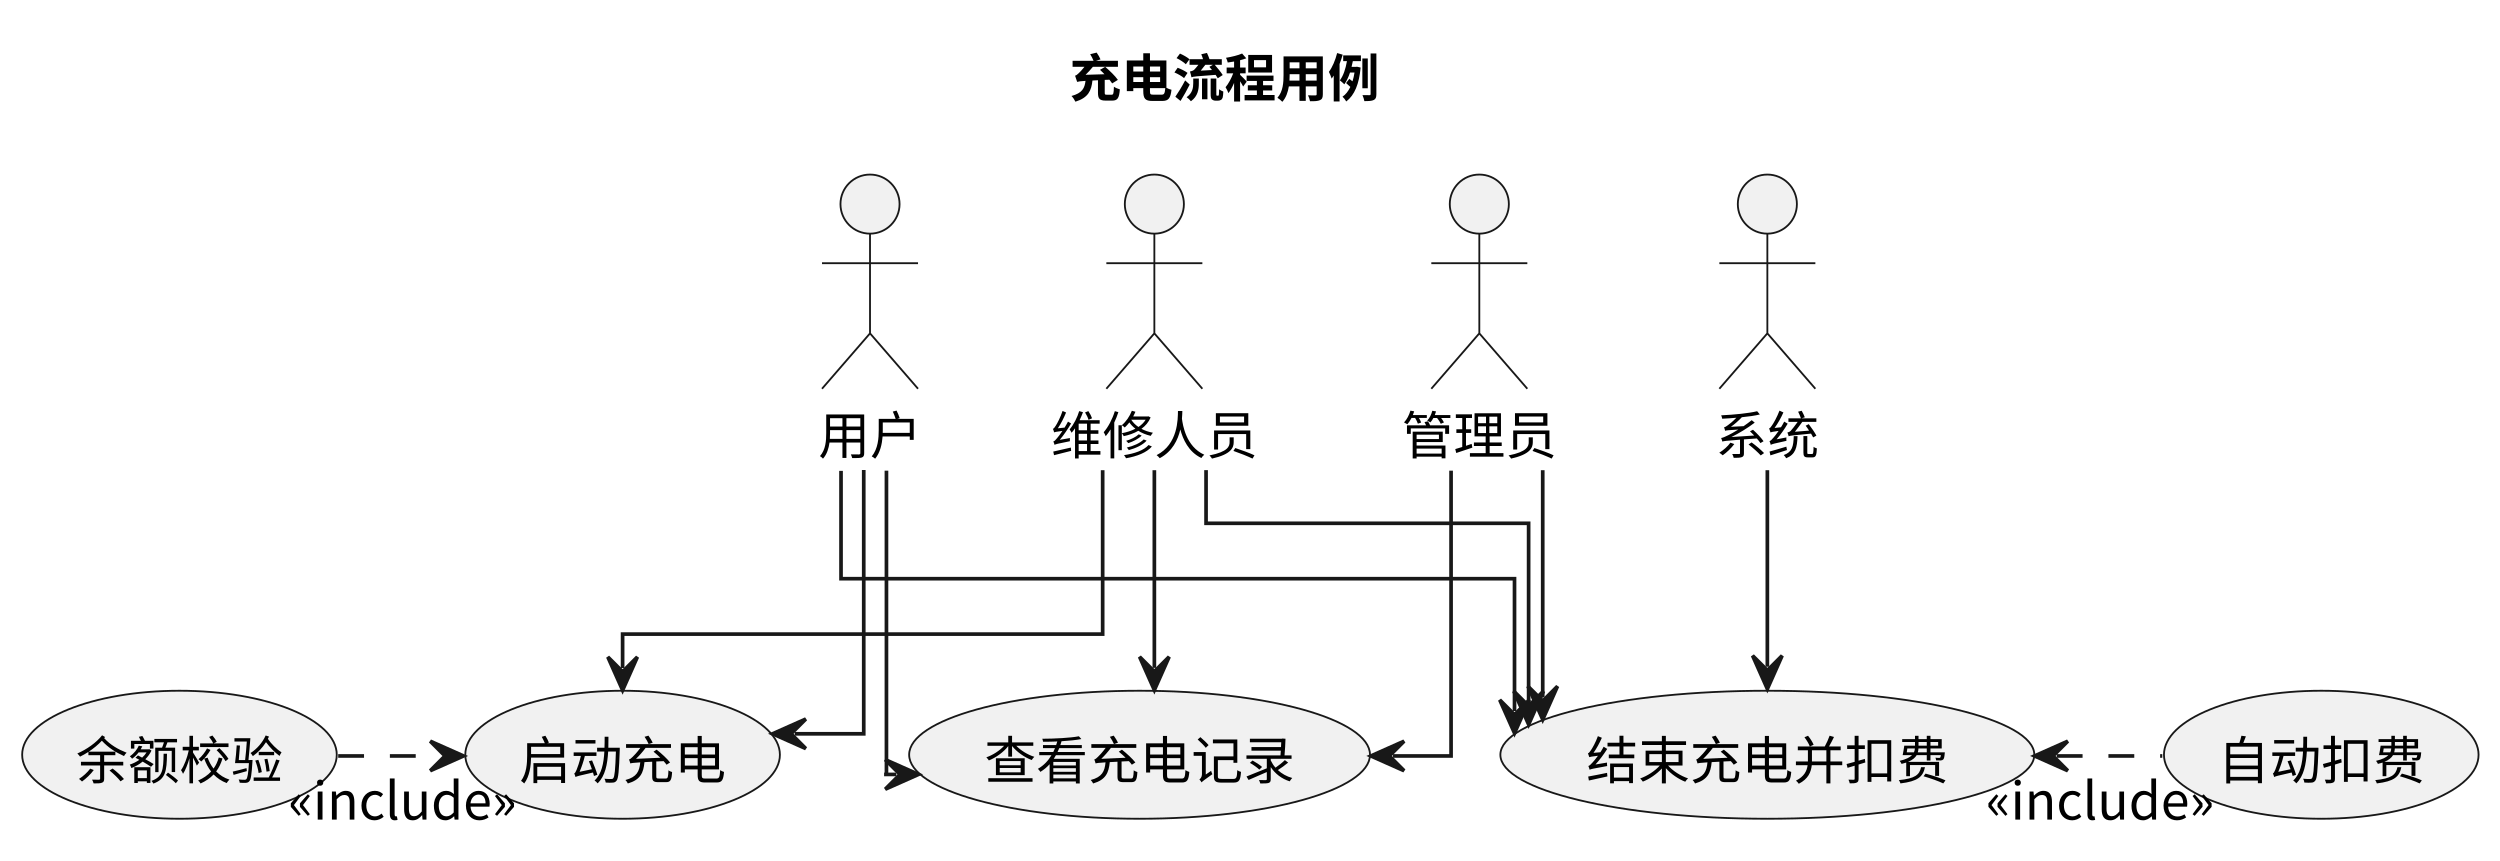
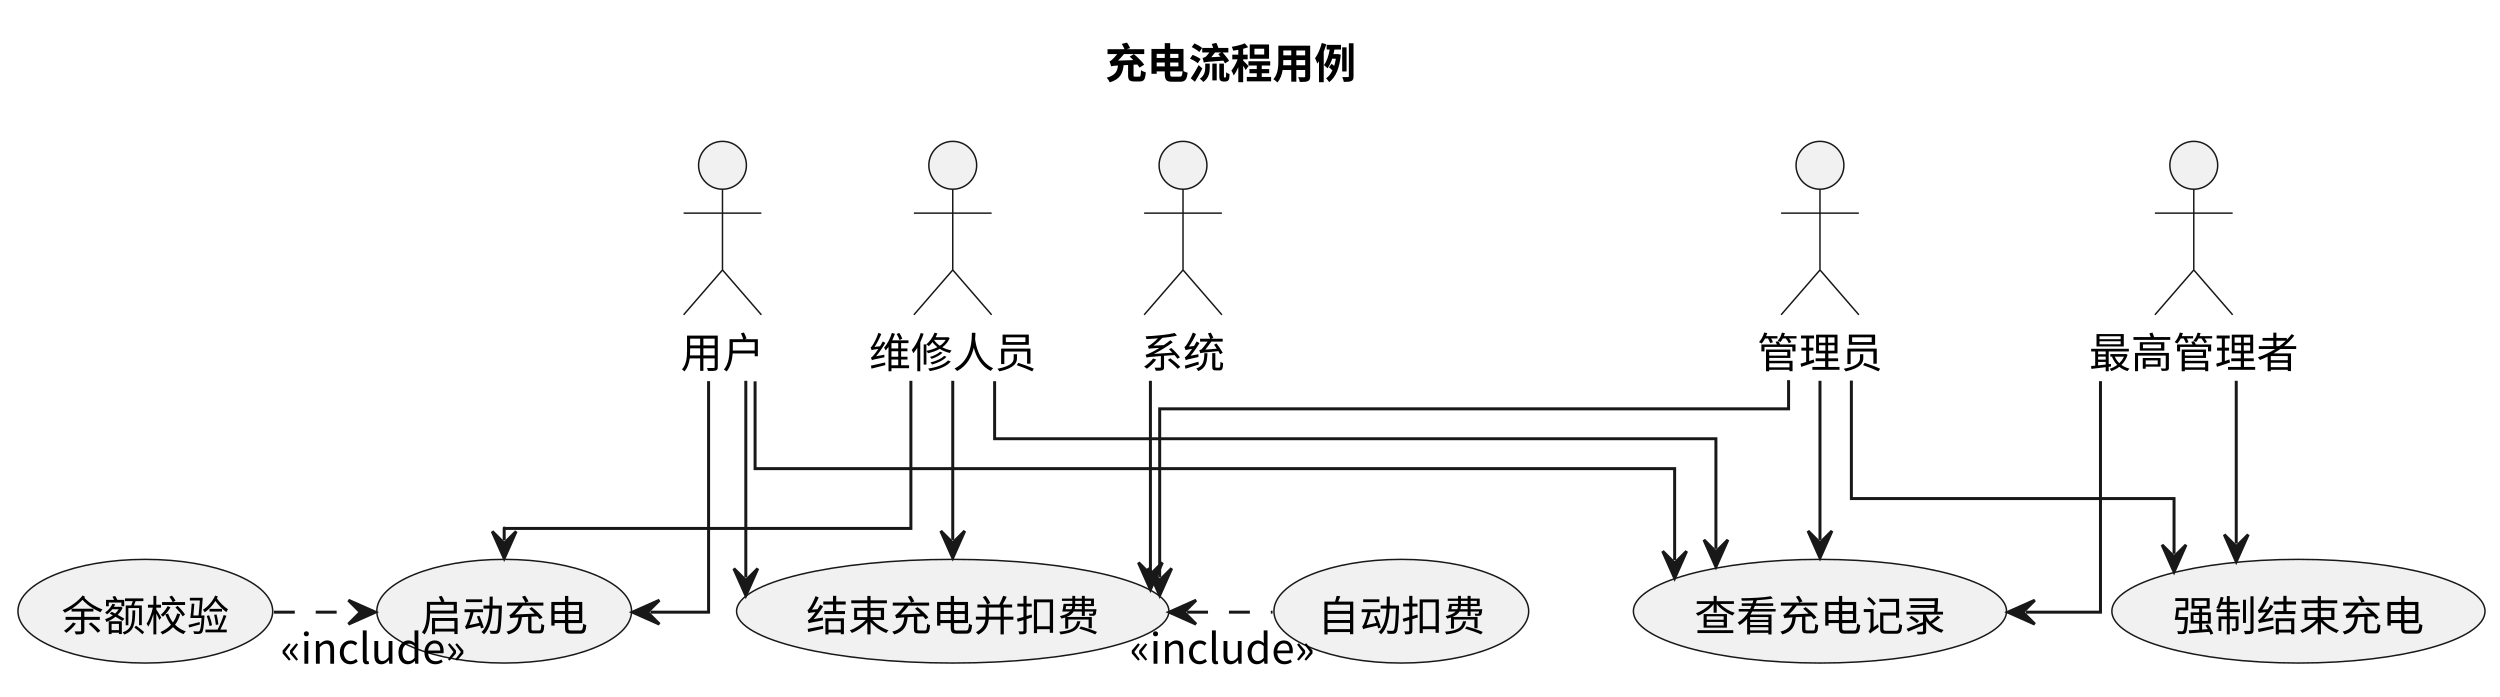
- <svg xmlns="http://www.w3.org/2000/svg" contentStyleType="text/css" data-diagram-type="DESCRIPTION" height="233px" preserveAspectRatio="none" style="width:677px;height:233px;background:#FFFFFF;" version="1.1" viewBox="0 0 677 233" width="677px" zoomAndPan="magnify">
+ <svg xmlns="http://www.w3.org/2000/svg" contentStyleType="text/css" data-diagram-type="DESCRIPTION" height="233px" preserveAspectRatio="none" style="width:836px;height:233px;background:#FFFFFF;" version="1.1" viewBox="0 0 836 233" width="836px" zoomAndPan="magnify">
  <defs />
  <g>
    <g class="title" data-source-line="3">
-       <text fill="#000000" font-family="Noto Sans CJK SC" font-size="14" font-weight="bold" lengthAdjust="spacing" textLength="84" x="289.598" y="26.24">充电流程用例</text>
+       <text fill="#000000" font-family="Noto Sans CJK SC" font-size="14" font-weight="bold" lengthAdjust="spacing" textLength="84" x="369.497" y="26.24">充电流程用例</text>
    </g>
    <g class="entity" data-entity="U" data-source-line="6" data-uid="ent0002" id="entity_U">
-       <ellipse cx="235.6" cy="55.272" fill="#F1F1F1" rx="8" ry="8" style="stroke:#181818;stroke-width:0.5;" />
-       <path d="M235.6,63.272 L235.6,90.272 M222.6,71.272 L248.6,71.272 M235.6,90.272 L222.6,105.272 M235.6,90.272 L248.6,105.272" fill="none" style="stroke:#181818;stroke-width:0.5;" />
-       <text fill="#000000" font-family="Noto Sans CJK SC" font-size="14" lengthAdjust="spacing" textLength="28" x="221.6" y="123.012">用户</text>
+       <ellipse cx="241.6" cy="55.272" fill="#F1F1F1" rx="8" ry="8" style="stroke:#181818;stroke-width:0.5;" />
+       <path d="M241.6,63.272 L241.6,90.272 M228.6,71.272 L254.6,71.272 M241.6,90.272 L228.6,105.272 M241.6,90.272 L254.6,105.272" fill="none" style="stroke:#181818;stroke-width:0.5;" />
+       <text fill="#000000" font-family="Noto Sans CJK SC" font-size="14" lengthAdjust="spacing" textLength="28" x="227.6" y="123.012">用户</text>
    </g>
    <g class="entity" data-entity="M" data-source-line="7" data-uid="ent0003" id="entity_M">
-       <ellipse cx="312.6" cy="55.272" fill="#F1F1F1" rx="8" ry="8" style="stroke:#181818;stroke-width:0.5;" />
-       <path d="M312.6,63.272 L312.6,90.272 M299.6,71.272 L325.6,71.272 M312.6,90.272 L299.6,105.272 M312.6,90.272 L325.6,105.272" fill="none" style="stroke:#181818;stroke-width:0.5;" />
-       <text fill="#000000" font-family="Noto Sans CJK SC" font-size="14" lengthAdjust="spacing" textLength="56" x="284.6" y="123.012">维修人员</text>
+       <ellipse cx="318.6" cy="55.272" fill="#F1F1F1" rx="8" ry="8" style="stroke:#181818;stroke-width:0.5;" />
+       <path d="M318.6,63.272 L318.6,90.272 M305.6,71.272 L331.6,71.272 M318.6,90.272 L305.6,105.272 M318.6,90.272 L331.6,105.272" fill="none" style="stroke:#181818;stroke-width:0.5;" />
+       <text fill="#000000" font-family="Noto Sans CJK SC" font-size="14" lengthAdjust="spacing" textLength="56" x="290.6" y="123.012">维修人员</text>
    </g>
    <g class="entity" data-entity="A" data-source-line="8" data-uid="ent0004" id="entity_A">
-       <ellipse cx="400.6" cy="55.272" fill="#F1F1F1" rx="8" ry="8" style="stroke:#181818;stroke-width:0.5;" />
-       <path d="M400.6,63.272 L400.6,90.272 M387.6,71.272 L413.6,71.272 M400.6,90.272 L387.6,105.272 M400.6,90.272 L413.6,105.272" fill="none" style="stroke:#181818;stroke-width:0.5;" />
-       <text fill="#000000" font-family="Noto Sans CJK SC" font-size="14" lengthAdjust="spacing" textLength="42" x="379.6" y="123.012">管理员</text>
+       <ellipse cx="608.6" cy="55.272" fill="#F1F1F1" rx="8" ry="8" style="stroke:#181818;stroke-width:0.5;" />
+       <path d="M608.6,63.272 L608.6,90.272 M595.6,71.272 L621.6,71.272 M608.6,90.272 L595.6,105.272 M608.6,90.272 L621.6,105.272" fill="none" style="stroke:#181818;stroke-width:0.5;" />
+       <text fill="#000000" font-family="Noto Sans CJK SC" font-size="14" lengthAdjust="spacing" textLength="42" x="587.6" y="123.012">管理员</text>
    </g>
-     <g class="entity" data-entity="S" data-source-line="9" data-uid="ent0005" id="entity_S">
-       <ellipse cx="478.6" cy="55.272" fill="#F1F1F1" rx="8" ry="8" style="stroke:#181818;stroke-width:0.5;" />
-       <path d="M478.6,63.272 L478.6,90.272 M465.6,71.272 L491.6,71.272 M478.6,90.272 L465.6,105.272 M478.6,90.272 L491.6,105.272" fill="none" style="stroke:#181818;stroke-width:0.5;" />
-       <text fill="#000000" font-family="Noto Sans CJK SC" font-size="14" lengthAdjust="spacing" textLength="28" x="464.6" y="123.012">系统</text>
+     <g class="entity" data-entity="SA" data-source-line="9" data-uid="ent0005" id="entity_SA">
+       <ellipse cx="733.6" cy="55.272" fill="#F1F1F1" rx="8" ry="8" style="stroke:#181818;stroke-width:0.5;" />
+       <path d="M733.6,63.272 L733.6,90.272 M720.6,71.272 L746.6,71.272 M733.6,90.272 L720.6,105.272 M733.6,90.272 L746.6,105.272" fill="none" style="stroke:#181818;stroke-width:0.5;" />
+       <text fill="#000000" font-family="Noto Sans CJK SC" font-size="14" lengthAdjust="spacing" textLength="70" x="698.6" y="123.012">最高管理者</text>
    </g>
-     <g class="entity" data-entity="...." data-source-line="11" data-uid="ent0006" id="entity_....">
+     <g class="entity" data-entity="S" data-source-line="10" data-uid="ent0006" id="entity_S">
+       <ellipse cx="395.6" cy="55.272" fill="#F1F1F1" rx="8" ry="8" style="stroke:#181818;stroke-width:0.5;" />
+       <path d="M395.6,63.272 L395.6,90.272 M382.6,71.272 L408.6,71.272 M395.6,90.272 L382.6,105.272 M395.6,90.272 L408.6,105.272" fill="none" style="stroke:#181818;stroke-width:0.5;" />
+       <text fill="#000000" font-family="Noto Sans CJK SC" font-size="14" lengthAdjust="spacing" textLength="28" x="381.6" y="123.012">系统</text>
+     </g>
+     <g class="entity" data-entity="...." data-source-line="12" data-uid="ent0007" id="entity_....">
      <ellipse cx="168.598" cy="204.386" fill="#F1F1F1" rx="42.598" ry="17.334" style="stroke:#181818;stroke-width:0.5;" />
      <text fill="#000000" font-family="Noto Sans CJK SC" font-size="14" lengthAdjust="spacing" textLength="56" x="140.598" y="211.022">启动充电</text>
    </g>
-     <g class="entity" data-entity="...." data-source-line="12" data-uid="ent0007" id="entity_....">
+     <g class="entity" data-entity="...." data-source-line="13" data-uid="ent0008" id="entity_....">
      <ellipse cx="48.598" cy="204.386" fill="#F1F1F1" rx="42.598" ry="17.334" style="stroke:#181818;stroke-width:0.5;" />
      <text fill="#000000" font-family="Noto Sans CJK SC" font-size="14" lengthAdjust="spacing" textLength="56" x="20.598" y="211.022">余额校验</text>
    </g>
-     <g class="entity" data-entity="......." data-source-line="13" data-uid="ent0008" id="entity_.......">
-       <ellipse cx="478.596" cy="204.386" fill="#F1F1F1" rx="72.296" ry="17.334" style="stroke:#181818;stroke-width:0.5;" />
-       <text fill="#000000" font-family="Noto Sans CJK SC" font-size="14" lengthAdjust="spacing" textLength="98" x="429.596" y="211.022">结束充电并扣费</text>
+     <g class="entity" data-entity="......." data-source-line="14" data-uid="ent0009" id="entity_.......">
+       <ellipse cx="318.596" cy="204.386" fill="#F1F1F1" rx="72.296" ry="17.334" style="stroke:#181818;stroke-width:0.5;" />
+       <text fill="#000000" font-family="Noto Sans CJK SC" font-size="14" lengthAdjust="spacing" textLength="98" x="269.596" y="211.022">结束充电并扣费</text>
    </g>
-     <g class="entity" data-entity="...." data-source-line="14" data-uid="ent0009" id="entity_....">
-       <ellipse cx="628.598" cy="204.386" fill="#F1F1F1" rx="42.598" ry="17.334" style="stroke:#181818;stroke-width:0.5;" />
-       <text fill="#000000" font-family="Noto Sans CJK SC" font-size="14" lengthAdjust="spacing" textLength="56" x="600.598" y="211.022">自动扣费</text>
+     <g class="entity" data-entity="...." data-source-line="15" data-uid="ent0010" id="entity_....">
+       <ellipse cx="468.598" cy="204.386" fill="#F1F1F1" rx="42.598" ry="17.334" style="stroke:#181818;stroke-width:0.5;" />
+       <text fill="#000000" font-family="Noto Sans CJK SC" font-size="14" lengthAdjust="spacing" textLength="56" x="440.598" y="211.022">自动扣费</text>
    </g>
-     <g class="entity" data-entity="......" data-source-line="15" data-uid="ent0010" id="entity_......">
-       <ellipse cx="308.597" cy="204.386" fill="#F1F1F1" rx="62.397" ry="17.334" style="stroke:#181818;stroke-width:0.5;" />
-       <text fill="#000000" font-family="Noto Sans CJK SC" font-size="14" lengthAdjust="spacing" textLength="84" x="266.597" y="211.022">查看充电记录</text>
+     <g class="entity" data-entity="......" data-source-line="16" data-uid="ent0011" id="entity_......">
+       <ellipse cx="768.597" cy="204.386" fill="#F1F1F1" rx="62.397" ry="17.334" style="stroke:#181818;stroke-width:0.5;" />
+       <text fill="#000000" font-family="Noto Sans CJK SC" font-size="14" lengthAdjust="spacing" textLength="84" x="726.597" y="211.022">强制结束充电</text>
    </g>
-     <g class="link" data-entity-1="U" data-entity-2="...." data-source-line="17" data-uid="lnk11" id="link_U_....">
-       <path d="M233.9,127.272 C233.9,159.292 233.9,198.712 233.9,198.712 C233.9,198.712 228.49,198.712 215.21,198.712" fill="none" id="U-to-启动充电" style="stroke:#181818;stroke-width:1;" />
-       <polygon fill="#181818" points="209.21,198.712,218.21,202.712,214.21,198.712,218.21,194.712,209.21,198.712" style="stroke:#181818;stroke-width:1;" />
+     <g class="entity" data-entity="......" data-source-line="17" data-uid="ent0012" id="entity_......">
+       <ellipse cx="608.597" cy="204.386" fill="#F1F1F1" rx="62.397" ry="17.334" style="stroke:#181818;stroke-width:0.5;" />
+       <text fill="#000000" font-family="Noto Sans CJK SC" font-size="14" lengthAdjust="spacing" textLength="84" x="566.597" y="211.022">查看充电记录</text>
    </g>
-     <g class="link" data-entity-1="U" data-entity-2="......." data-source-line="18" data-uid="lnk12" id="link_U_.......">
-       <path d="M227.75,127.512 C227.75,142.872 227.75,156.712 227.75,156.712 C227.75,156.712 410.13,156.712 410.13,156.712 C410.13,156.712 410.13,179.802 410.13,192.532" fill="none" id="U-to-结束充电并扣费" style="stroke:#181818;stroke-width:1;" />
-       <polygon fill="#181818" points="410.13,198.532,414.13,189.532,410.13,193.532,406.13,189.532,410.13,198.532" style="stroke:#181818;stroke-width:1;" />
+     <g class="link" data-entity-1="U" data-entity-2="...." data-source-line="19" data-uid="lnk13" id="link_U_....">
+       <path d="M236.95,127.452 C236.95,161.522 236.95,204.712 236.95,204.712 C236.95,204.712 231.23,204.712 217.5,204.712" fill="none" id="U-to-启动充电" style="stroke:#181818;stroke-width:1;" />
+       <polygon fill="#181818" points="211.5,204.712,220.5,208.712,216.5,204.712,220.5,200.712,211.5,204.712" style="stroke:#181818;stroke-width:1;" />
    </g>
-     <g class="link" data-entity-1="U" data-entity-2="......" data-source-line="19" data-uid="lnk13" id="link_U_......">
-       <path d="M240.05,127.462 C240.05,163.232 240.05,209.712 240.05,209.712 C240.05,209.712 237.45,209.712 242.73,209.712" fill="none" id="U-to-查看充电记录" style="stroke:#181818;stroke-width:1;" />
-       <polygon fill="#181818" points="248.73,209.712,239.73,205.712,243.73,209.712,239.73,213.712,248.73,209.712" style="stroke:#181818;stroke-width:1;" />
+     <g class="link" data-entity-1="U" data-entity-2="......." data-source-line="20" data-uid="lnk14" id="link_U_.......">
+       <path d="M249.4,127.332 C249.4,154.142 249.4,180.612 249.4,193.122" fill="none" id="U-to-结束充电并扣费" style="stroke:#181818;stroke-width:1;" />
+       <polygon fill="#181818" points="249.4,199.122,253.4,190.122,249.4,194.122,245.4,190.122,249.4,199.122" style="stroke:#181818;stroke-width:1;" />
    </g>
-     <g class="link" data-entity-1="M" data-entity-2="...." data-source-line="20" data-uid="lnk14" id="link_M_....">
-       <path d="M298.6,127.322 C298.6,149.162 298.6,171.712 298.6,171.712 C298.6,171.712 168.6,171.712 168.6,171.712 C168.6,171.712 168.6,173.132 168.6,180.902" fill="none" id="M-to-启动充电" style="stroke:#181818;stroke-width:1;" />
-       <polygon fill="#181818" points="168.6,186.902,172.6,177.902,168.6,181.902,164.6,177.902,168.6,186.902" style="stroke:#181818;stroke-width:1;" />
+     <g class="link" data-entity-1="U" data-entity-2="......" data-source-line="21" data-uid="lnk15" id="link_U_......">
+       <path d="M252.5,127.512 C252.5,142.872 252.5,156.712 252.5,156.712 C252.5,156.712 560,156.712 560,156.712 C560,156.712 560,173.242 560,187.322" fill="none" id="U-to-查看充电记录" style="stroke:#181818;stroke-width:1;" />
+       <polygon fill="#181818" points="560,193.322,564,184.322,560,188.322,556,184.322,560,193.322" style="stroke:#181818;stroke-width:1;" />
    </g>
-     <g class="link" data-entity-1="M" data-entity-2="......." data-source-line="21" data-uid="lnk15" id="link_M_.......">
-       <path d="M326.6,127.312 C326.6,135.532 326.6,141.712 326.6,141.712 C326.6,141.712 413.95,141.712 413.95,141.712 C413.95,141.712 413.95,173.202 413.95,190.182" fill="none" id="M-to-结束充电并扣费" style="stroke:#181818;stroke-width:1;" />
-       <polygon fill="#181818" points="413.95,196.182,417.95,187.182,413.95,191.182,409.95,187.182,413.95,196.182" style="stroke:#181818;stroke-width:1;" />
+     <g class="link" data-entity-1="M" data-entity-2="...." data-source-line="22" data-uid="lnk16" id="link_M_....">
+       <path d="M304.6,127.342 C304.6,151.182 304.6,176.712 304.6,176.712 C304.6,176.712 168.6,176.712 168.6,176.712 C168.6,176.712 168.6,175.282 168.6,180.702" fill="none" id="M-to-启动充电" style="stroke:#181818;stroke-width:1;" />
+       <polygon fill="#181818" points="168.6,186.702,172.6,177.702,168.6,181.702,164.6,177.702,168.6,186.702" style="stroke:#181818;stroke-width:1;" />
    </g>
-     <g class="link" data-entity-1="M" data-entity-2="......" data-source-line="22" data-uid="lnk16" id="link_M_......">
-       <path d="M312.6,127.332 C312.6,147.642 312.6,165.192 312.6,180.862" fill="none" id="M-to-查看充电记录" style="stroke:#181818;stroke-width:1;" />
-       <polygon fill="#181818" points="312.6,186.862,316.6,177.862,312.6,181.862,308.6,177.862,312.6,186.862" style="stroke:#181818;stroke-width:1;" />
+     <g class="link" data-entity-1="M" data-entity-2="......." data-source-line="23" data-uid="lnk17" id="link_M_.......">
+       <path d="M318.6,127.332 C318.6,147.512 318.6,164.892 318.6,180.552" fill="none" id="M-to-结束充电并扣费" style="stroke:#181818;stroke-width:1;" />
+       <polygon fill="#181818" points="318.6,186.552,322.6,177.552,318.6,181.552,314.6,177.552,318.6,186.552" style="stroke:#181818;stroke-width:1;" />
    </g>
-     <g class="link" data-entity-1="A" data-entity-2="......." data-source-line="23" data-uid="lnk17" id="link_A_.......">
-       <path d="M417.77,127.332 C417.77,151.492 417.77,174.242 417.77,188.842" fill="none" id="A-to-结束充电并扣费" style="stroke:#181818;stroke-width:1;" />
-       <polygon fill="#181818" points="417.77,194.842,421.77,185.842,417.77,189.842,413.77,185.842,417.77,194.842" style="stroke:#181818;stroke-width:1;" />
+     <g class="link" data-entity-1="M" data-entity-2="......" data-source-line="24" data-uid="lnk18" id="link_M_......">
+       <path d="M332.6,127.462 C332.6,138.122 332.6,146.712 332.6,146.712 C332.6,146.712 573.8,146.712 573.8,146.712 C573.8,146.712 573.8,166.442 573.8,183.532" fill="none" id="M-to-查看充电记录" style="stroke:#181818;stroke-width:1;" />
+       <polygon fill="#181818" points="573.8,189.532,577.8,180.532,573.8,184.532,569.8,180.532,573.8,189.532" style="stroke:#181818;stroke-width:1;" />
    </g>
-     <g class="link" data-entity-1="A" data-entity-2="......" data-source-line="24" data-uid="lnk18" id="link_A_......">
-       <path d="M392.95,127.452 C392.95,161.522 392.95,204.712 392.95,204.712 C392.95,204.712 389.65,204.712 377.23,204.712" fill="none" id="A-to-查看充电记录" style="stroke:#181818;stroke-width:1;" />
-       <polygon fill="#181818" points="371.23,204.712,380.23,208.712,376.23,204.712,380.23,200.712,371.23,204.712" style="stroke:#181818;stroke-width:1;" />
+     <g class="link" data-entity-1="A" data-entity-2="......." data-source-line="25" data-uid="lnk19" id="link_A_.......">
+       <path d="M598.1,127.112 C598.1,132.772 598.1,136.712 598.1,136.712 C598.1,136.712 387.8,136.712 387.8,136.712 C387.8,136.712 387.8,177.112 387.8,193.072" fill="none" id="A-to-结束充电并扣费" style="stroke:#181818;stroke-width:1;" />
+       <polygon fill="#181818" points="387.8,199.072,391.8,190.072,387.8,194.072,383.8,190.072,387.8,199.072" style="stroke:#181818;stroke-width:1;" />
    </g>
-     <g class="link" data-entity-1="S" data-entity-2="......." data-source-line="25" data-uid="lnk19" id="link_S_.......">
-       <path d="M478.6,127.332 C478.6,147.512 478.6,164.892 478.6,180.552" fill="none" id="S-to-结束充电并扣费" style="stroke:#181818;stroke-width:1;" />
-       <polygon fill="#181818" points="478.6,186.552,482.6,177.552,478.6,181.552,474.6,177.552,478.6,186.552" style="stroke:#181818;stroke-width:1;" />
+     <g class="link" data-entity-1="A" data-entity-2="......" data-source-line="26" data-uid="lnk20" id="link_A_......">
+       <path d="M619.1,127.282 C619.1,147.072 619.1,166.712 619.1,166.712 C619.1,166.712 727,166.712 727,166.712 C727,166.712 727,174.342 727,185.202" fill="none" id="A-to-强制结束充电" style="stroke:#181818;stroke-width:1;" />
+       <polygon fill="#181818" points="727,191.202,731,182.202,727,186.202,723,182.202,727,191.202" style="stroke:#181818;stroke-width:1;" />
    </g>
-     <g class="link" data-entity-1="...." data-entity-2="...." data-source-line="27" data-uid="lnk21" id="link_...._....">
+     <g class="link" data-entity-1="A" data-entity-2="......" data-source-line="27" data-uid="lnk21" id="link_A_......">
+       <path d="M608.6,127.332 C608.6,147.512 608.6,164.892 608.6,180.552" fill="none" id="A-to-查看充电记录" style="stroke:#181818;stroke-width:1;" />
+       <polygon fill="#181818" points="608.6,186.552,612.6,177.552,608.6,181.552,604.6,177.552,608.6,186.552" style="stroke:#181818;stroke-width:1;" />
+     </g>
+     <g class="link" data-entity-1="SA" data-entity-2="......" data-source-line="28" data-uid="lnk22" id="link_SA_......">
+       <path d="M747.8,127.332 C747.8,148.042 747.8,166.122 747.8,181.772" fill="none" id="SA-to-强制结束充电" style="stroke:#181818;stroke-width:1;" />
+       <polygon fill="#181818" points="747.8,187.772,751.8,178.772,747.8,182.772,743.8,178.772,747.8,187.772" style="stroke:#181818;stroke-width:1;" />
+     </g>
+     <g class="link" data-entity-1="SA" data-entity-2="......" data-source-line="29" data-uid="lnk23" id="link_SA_......">
+       <path d="M702.4,127.452 C702.4,161.522 702.4,204.712 702.4,204.712 C702.4,204.712 694.51,204.712 677.43,204.712" fill="none" id="SA-to-查看充电记录" style="stroke:#181818;stroke-width:1;" />
+       <polygon fill="#181818" points="671.43,204.712,680.43,208.712,676.43,204.712,680.43,200.712,671.43,204.712" style="stroke:#181818;stroke-width:1;" />
+     </g>
+     <g class="link" data-entity-1="S" data-entity-2="......." data-source-line="30" data-uid="lnk24" id="link_S_.......">
+       <path d="M384.7,127.332 C384.7,152.822 384.7,177.412 384.7,191.122" fill="none" id="S-to-结束充电并扣费" style="stroke:#181818;stroke-width:1;" />
+       <polygon fill="#181818" points="384.7,197.122,388.7,188.122,384.7,192.122,380.7,188.122,384.7,197.122" style="stroke:#181818;stroke-width:1;" />
+     </g>
+     <g class="link" data-entity-1="...." data-entity-2="...." data-source-line="32" data-uid="lnk26" id="link_...._....">
      <path d="M91.58,204.712 C102.61,204.712 108.48,204.712 119.51,204.712" fill="none" id="余额校验-to-启动充电" style="stroke:#181818;stroke-width:1;stroke-dasharray:7,7;" />
      <polygon fill="#181818" points="125.51,204.712,116.51,200.712,120.51,204.712,116.51,208.712,125.51,204.712" style="stroke:#181818;stroke-width:1;" />
-       <text fill="#000000" font-family="Noto Sans CJK SC" font-size="14" lengthAdjust="spacing" textLength="61.852" x="78.05" y="221.952">«include»</text>
+       <text fill="#000000" font-family="Noto Sans CJK SC" font-size="14" lengthAdjust="spacing" textLength="61.852" x="93.8" y="221.952">«include»</text>
    </g>
-     <g class="link" data-entity-1="......." data-entity-2="...." data-source-line="28" data-uid="lnk22" id="link_......._....">
-       <path d="M556.96,204.712 C568.8,204.712 574.72,204.712 585.55,204.712" fill="none" id="结束充电并扣费-backto-自动扣费" style="stroke:#181818;stroke-width:1;stroke-dasharray:7,7;" />
-       <polygon fill="#181818" points="550.96,204.712,559.96,208.712,555.96,204.712,559.96,200.712,550.96,204.712" style="stroke:#181818;stroke-width:1;" />
-       <text fill="#000000" font-family="Noto Sans CJK SC" font-size="14" lengthAdjust="spacing" textLength="61.852" x="537.76" y="221.952">«include»</text>
+     <g class="link" data-entity-1="......." data-entity-2="...." data-source-line="33" data-uid="lnk27" id="link_......._....">
+       <path d="M396.96,204.712 C408.8,204.712 414.72,204.712 425.55,204.712" fill="none" id="结束充电并扣费-backto-自动扣费" style="stroke:#181818;stroke-width:1;stroke-dasharray:7,7;" />
+       <polygon fill="#181818" points="390.96,204.712,399.96,208.712,395.96,204.712,399.96,200.712,390.96,204.712" style="stroke:#181818;stroke-width:1;" />
+       <text fill="#000000" font-family="Noto Sans CJK SC" font-size="14" lengthAdjust="spacing" textLength="61.852" x="377.76" y="221.952">«include»</text>
    </g>
  </g>
</svg>
